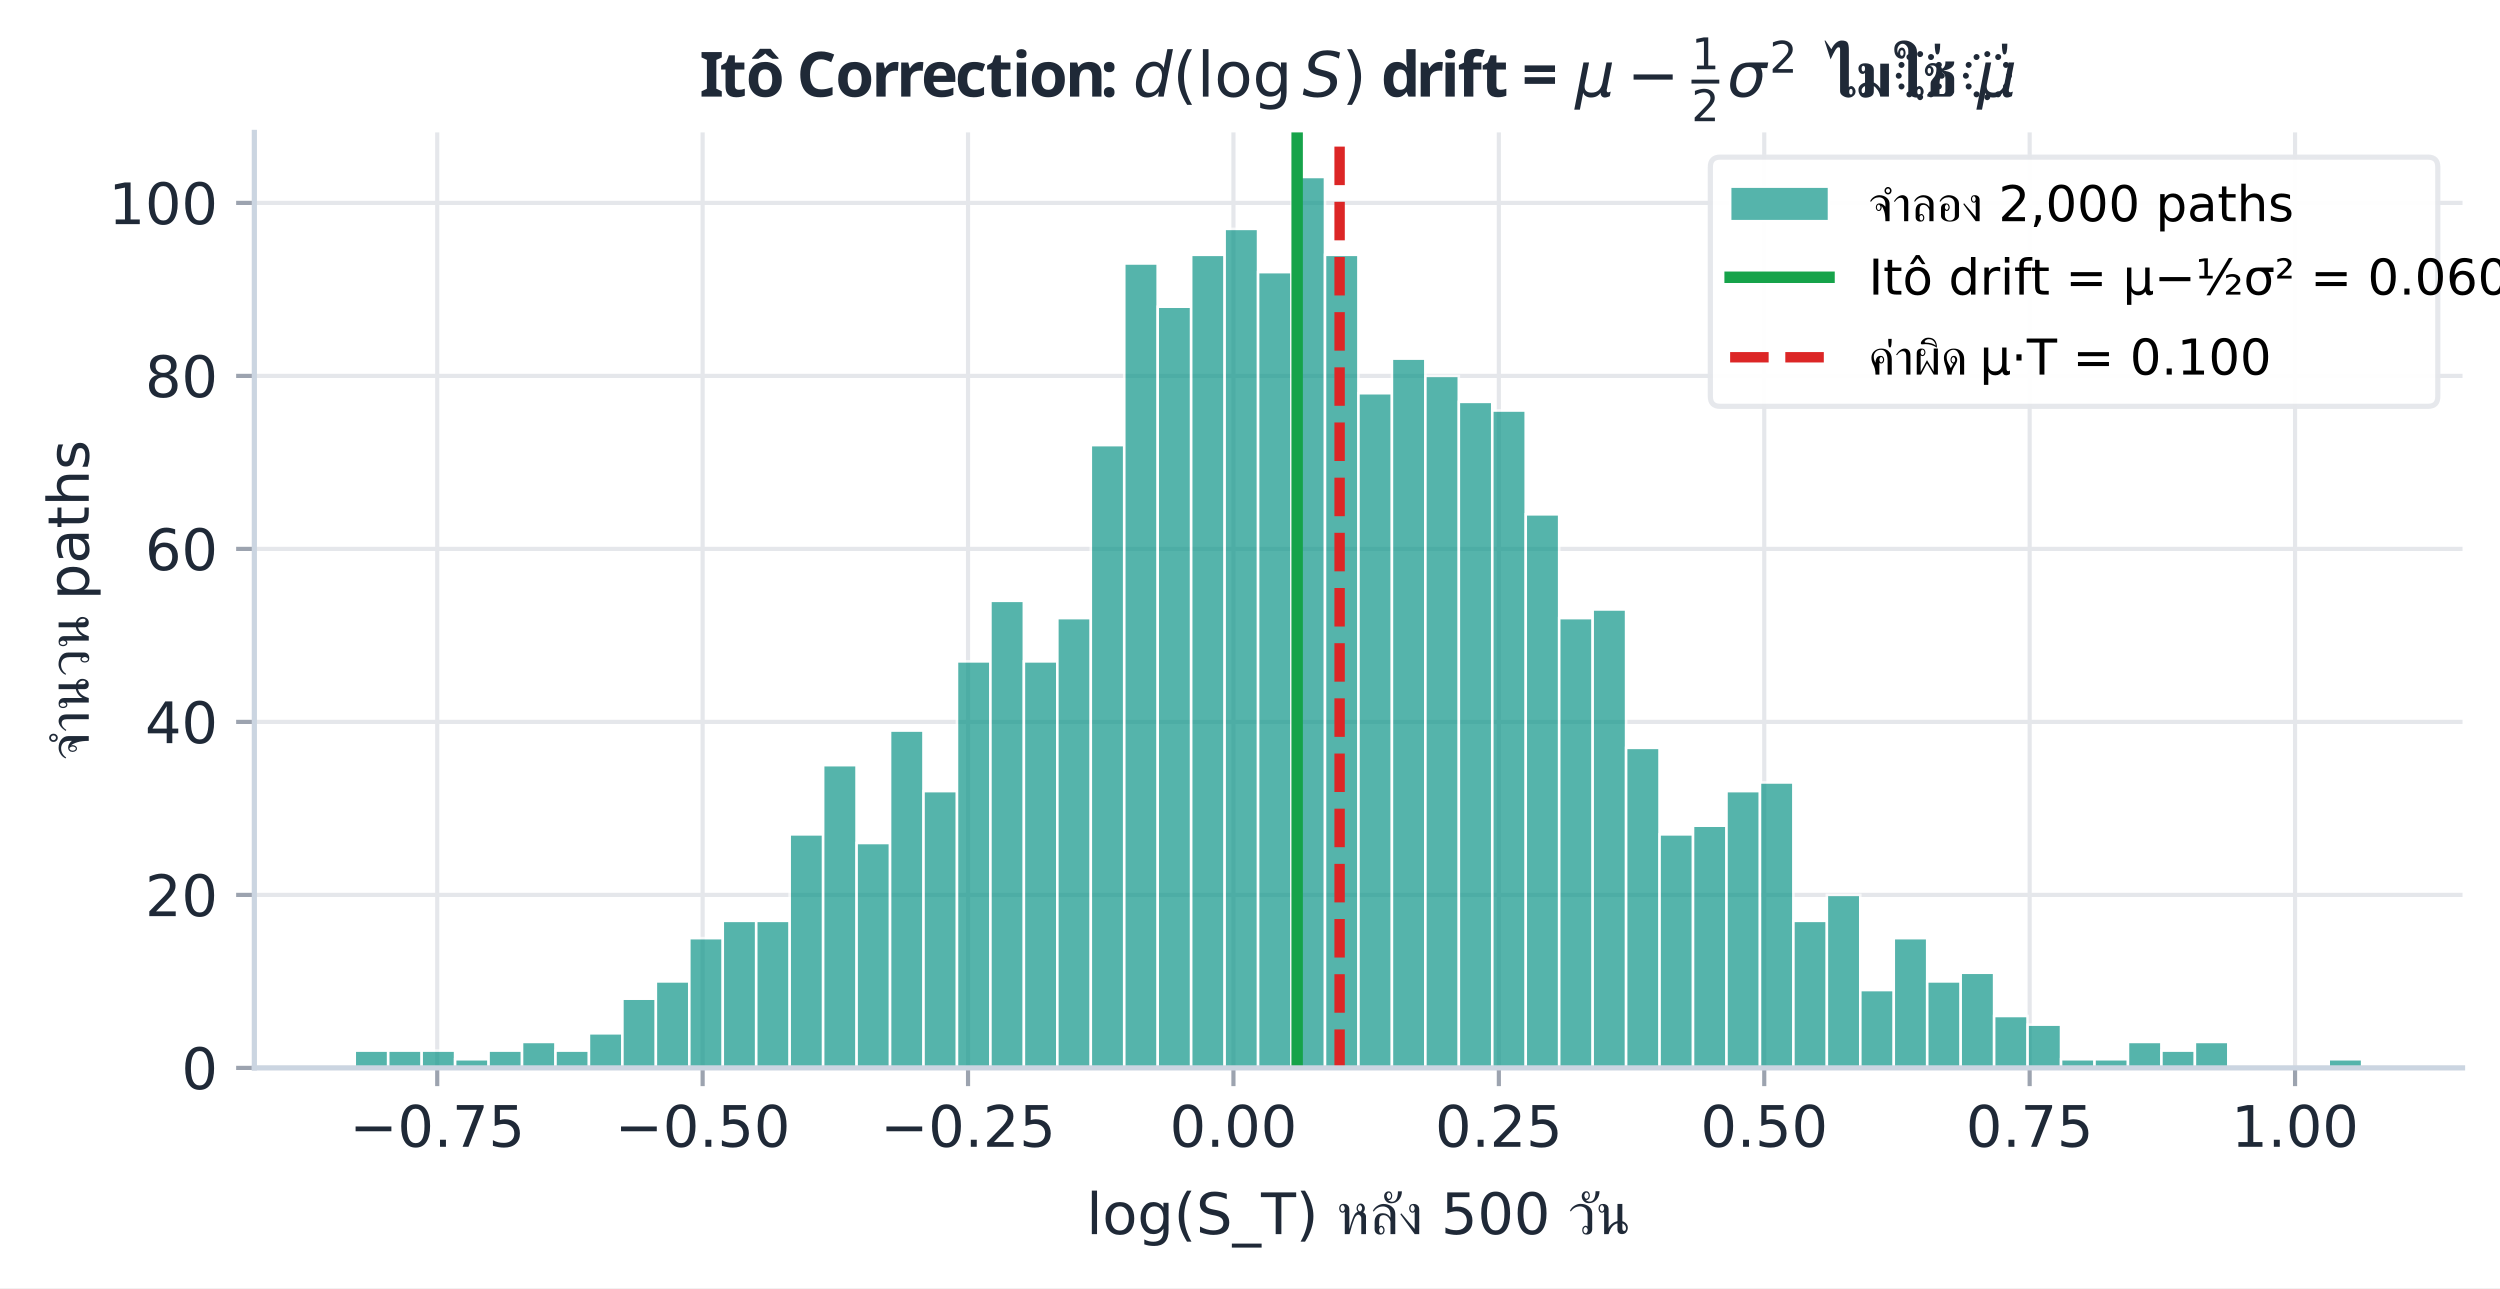
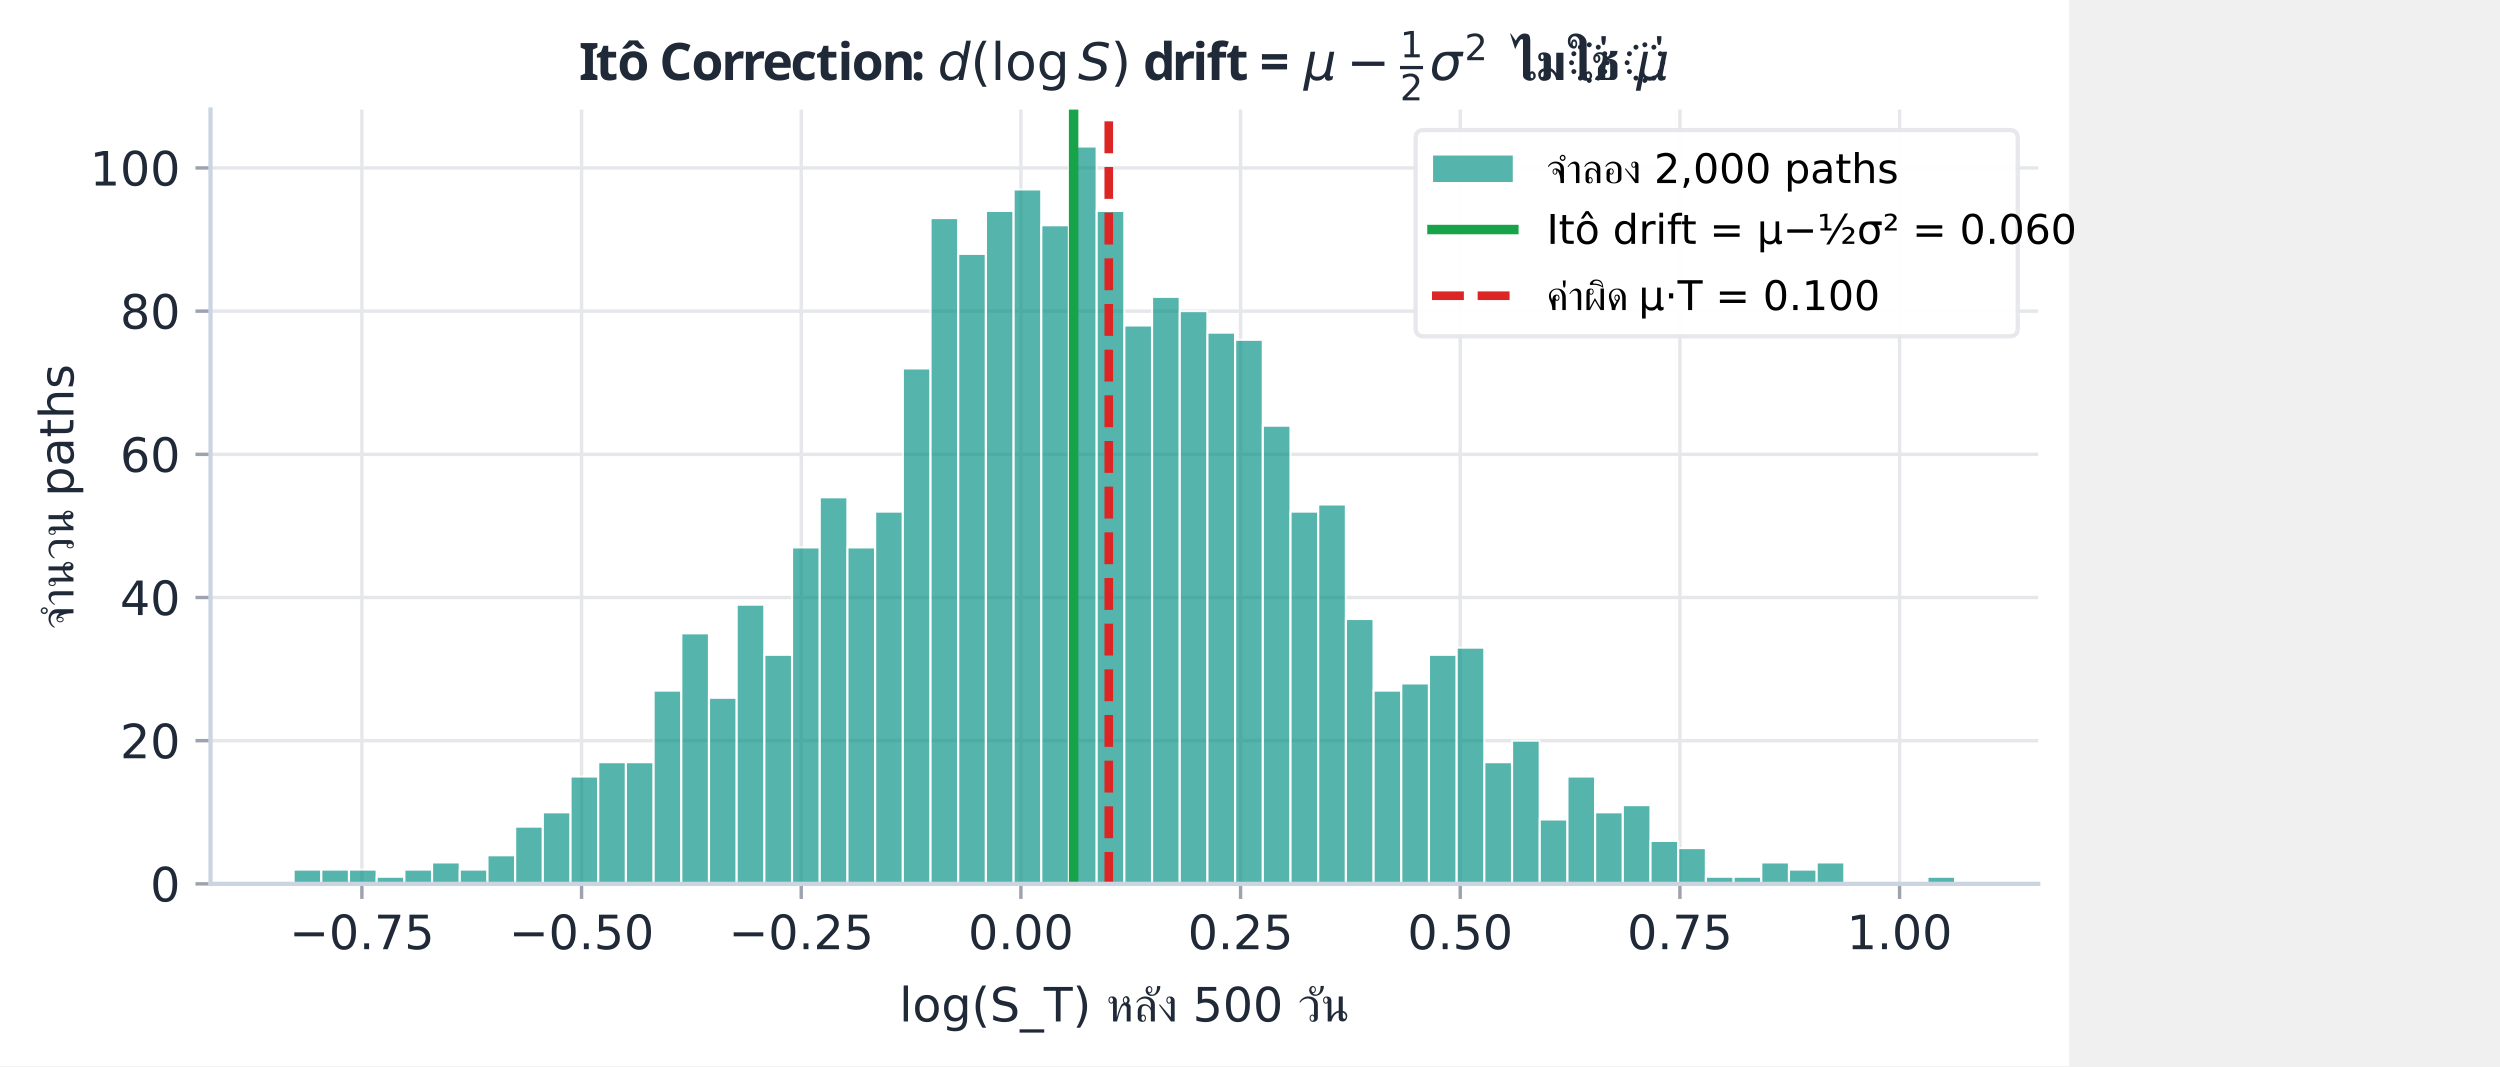
- <svg xmlns="http://www.w3.org/2000/svg" xmlns:xlink="http://www.w3.org/1999/xlink" width="480.318pt" height="247.484pt" viewBox="0 0 480.318 247.484" version="1.1">
+ <svg xmlns="http://www.w3.org/2000/svg" xmlns:xlink="http://www.w3.org/1999/xlink" width="580.318pt" height="247.484pt" viewBox="0 0 580.318 247.484" version="1.1">
  <defs>
    <style type="text/css">*{stroke-linejoin: round; stroke-linecap: butt}</style>
  </defs>
  <g id="figure_1">
    <g id="patch_1">
      <path d="M 0 247.484  L 480.318 247.484  L 480.318 0  L 0 0  z " style="fill: #ffffff" />
    </g>
    <g id="axes_1">
      <g id="patch_2">
        <path d="M 48.868 205.17  L 473.118 205.17  L 473.118 25.44  L 48.868 25.44  z " style="fill: #ffffff" />
      </g>
      <g id="matplotlib.axis_1">
        <g id="xtick_1">
          <g id="line2d_1">
            <path d="M 84.003 205.17  L 84.003 25.44  " clip-path="url(#p0a128da62a)" style="fill: none; stroke: #e5e7eb; stroke-width: 0.8; stroke-linecap: square" />
          </g>
          <g id="line2d_2">
            <defs>
              <path id="m6811b0a2c8" d="M 0 0  L 0 3.5  " style="stroke: #9ca3af; stroke-width: 0.8" />
            </defs>
            <g>
              <use xlink:href="#m6811b0a2c8" x="84.003" y="205.17" style="fill: #9ca3af; stroke: #9ca3af; stroke-width: 0.8" />
            </g>
          </g>
          <g id="text_1">
            <text style="font-size: 11px; font-family: 'Sarabun', 'DejaVu Sans'; text-anchor: middle; fill: #1f2937" x="84.003" y="220.332" transform="rotate(-0 84.00342 220.3321)">−0.75</text>
          </g>
        </g>
        <g id="xtick_2">
          <g id="line2d_3">
            <path d="M 134.995 205.17  L 134.995 25.44  " clip-path="url(#p0a128da62a)" style="fill: none; stroke: #e5e7eb; stroke-width: 0.8; stroke-linecap: square" />
          </g>
          <g id="line2d_4">
            <g>
              <use xlink:href="#m6811b0a2c8" x="134.995" y="205.17" style="fill: #9ca3af; stroke: #9ca3af; stroke-width: 0.8" />
            </g>
          </g>
          <g id="text_2">
            <text style="font-size: 11px; font-family: 'Sarabun', 'DejaVu Sans'; text-anchor: middle; fill: #1f2937" x="134.995" y="220.332" transform="rotate(-0 134.995 220.3321)">−0.50</text>
          </g>
        </g>
        <g id="xtick_3">
          <g id="line2d_5">
            <path d="M 185.987 205.17  L 185.987 25.44  " clip-path="url(#p0a128da62a)" style="fill: none; stroke: #e5e7eb; stroke-width: 0.8; stroke-linecap: square" />
          </g>
          <g id="line2d_6">
            <g>
              <use xlink:href="#m6811b0a2c8" x="185.987" y="205.17" style="fill: #9ca3af; stroke: #9ca3af; stroke-width: 0.8" />
            </g>
          </g>
          <g id="text_3">
            <text style="font-size: 11px; font-family: 'Sarabun', 'DejaVu Sans'; text-anchor: middle; fill: #1f2937" x="185.987" y="220.332" transform="rotate(-0 185.9865 220.3321)">−0.25</text>
          </g>
        </g>
        <g id="xtick_4">
          <g id="line2d_7">
            <path d="M 236.978 205.17  L 236.978 25.44  " clip-path="url(#p0a128da62a)" style="fill: none; stroke: #e5e7eb; stroke-width: 0.8; stroke-linecap: square" />
          </g>
          <g id="line2d_8">
            <g>
              <use xlink:href="#m6811b0a2c8" x="236.978" y="205.17" style="fill: #9ca3af; stroke: #9ca3af; stroke-width: 0.8" />
            </g>
          </g>
          <g id="text_4">
            <text style="font-size: 11px; font-family: 'Sarabun', 'DejaVu Sans'; text-anchor: middle; fill: #1f2937" x="236.978" y="220.332" transform="rotate(-0 236.9781 220.3321)">0.00</text>
          </g>
        </g>
        <g id="xtick_5">
          <g id="line2d_9">
            <path d="M 287.97 205.17  L 287.97 25.44  " clip-path="url(#p0a128da62a)" style="fill: none; stroke: #e5e7eb; stroke-width: 0.8; stroke-linecap: square" />
          </g>
          <g id="line2d_10">
            <g>
              <use xlink:href="#m6811b0a2c8" x="287.97" y="205.17" style="fill: #9ca3af; stroke: #9ca3af; stroke-width: 0.8" />
            </g>
          </g>
          <g id="text_5">
            <text style="font-size: 11px; font-family: 'Sarabun', 'DejaVu Sans'; text-anchor: middle; fill: #1f2937" x="287.97" y="220.332" transform="rotate(-0 287.9696 220.3321)">0.25</text>
          </g>
        </g>
        <g id="xtick_6">
          <g id="line2d_11">
            <path d="M 338.961 205.17  L 338.961 25.44  " clip-path="url(#p0a128da62a)" style="fill: none; stroke: #e5e7eb; stroke-width: 0.8; stroke-linecap: square" />
          </g>
          <g id="line2d_12">
            <g>
              <use xlink:href="#m6811b0a2c8" x="338.961" y="205.17" style="fill: #9ca3af; stroke: #9ca3af; stroke-width: 0.8" />
            </g>
          </g>
          <g id="text_6">
            <text style="font-size: 11px; font-family: 'Sarabun', 'DejaVu Sans'; text-anchor: middle; fill: #1f2937" x="338.961" y="220.332" transform="rotate(-0 338.9612 220.3321)">0.50</text>
          </g>
        </g>
        <g id="xtick_7">
          <g id="line2d_13">
            <path d="M 389.953 205.17  L 389.953 25.44  " clip-path="url(#p0a128da62a)" style="fill: none; stroke: #e5e7eb; stroke-width: 0.8; stroke-linecap: square" />
          </g>
          <g id="line2d_14">
            <g>
              <use xlink:href="#m6811b0a2c8" x="389.953" y="205.17" style="fill: #9ca3af; stroke: #9ca3af; stroke-width: 0.8" />
            </g>
          </g>
          <g id="text_7">
            <text style="font-size: 11px; font-family: 'Sarabun', 'DejaVu Sans'; text-anchor: middle; fill: #1f2937" x="389.953" y="220.332" transform="rotate(-0 389.9527 220.3321)">0.75</text>
          </g>
        </g>
        <g id="xtick_8">
          <g id="line2d_15">
            <path d="M 440.944 205.17  L 440.944 25.44  " clip-path="url(#p0a128da62a)" style="fill: none; stroke: #e5e7eb; stroke-width: 0.8; stroke-linecap: square" />
          </g>
          <g id="line2d_16">
            <g>
              <use xlink:href="#m6811b0a2c8" x="440.944" y="205.17" style="fill: #9ca3af; stroke: #9ca3af; stroke-width: 0.8" />
            </g>
          </g>
          <g id="text_8">
            <text style="font-size: 11px; font-family: 'Sarabun', 'DejaVu Sans'; text-anchor: middle; fill: #1f2937" x="440.944" y="220.332" transform="rotate(-0 440.9443 220.3321)">1.00</text>
          </g>
        </g>
        <g id="text_9">
          <text style="font-size: 11px; font-family: 'Sarabun', 'DejaVu Sans'; text-anchor: middle; fill: #1f2937" x="260.993" y="237.104" transform="rotate(-0 260.9928 237.1041)">log(S_T) หลัง 500 วัน</text>
        </g>
      </g>
      <g id="matplotlib.axis_2">
        <g id="ytick_1">
          <g id="line2d_17">
            <path d="M 48.868 205.17  L 473.118 205.17  " clip-path="url(#p0a128da62a)" style="fill: none; stroke: #e5e7eb; stroke-width: 0.8; stroke-linecap: square" />
          </g>
          <g id="line2d_18">
            <defs>
              <path id="m2e9002d64d" d="M 0 0  L -3.5 0  " style="stroke: #9ca3af; stroke-width: 0.8" />
            </defs>
            <g>
              <use xlink:href="#m2e9002d64d" x="48.868" y="205.17" style="fill: #9ca3af; stroke: #9ca3af; stroke-width: 0.8" />
            </g>
          </g>
          <g id="text_10">
            <text style="font-size: 11px; font-family: 'Sarabun', 'DejaVu Sans'; text-anchor: end; fill: #1f2937" x="41.868" y="209.251" transform="rotate(-0 41.86766 209.2509)">0</text>
          </g>
        </g>
        <g id="ytick_2">
          <g id="line2d_19">
            <path d="M 48.868 171.933  L 473.118 171.933  " clip-path="url(#p0a128da62a)" style="fill: none; stroke: #e5e7eb; stroke-width: 0.8; stroke-linecap: square" />
          </g>
          <g id="line2d_20">
            <g>
              <use xlink:href="#m2e9002d64d" x="48.868" y="171.933" style="fill: #9ca3af; stroke: #9ca3af; stroke-width: 0.8" />
            </g>
          </g>
          <g id="text_11">
            <text style="font-size: 11px; font-family: 'Sarabun', 'DejaVu Sans'; text-anchor: end; fill: #1f2937" x="41.868" y="176.014" transform="rotate(-0 41.86766 176.0138)">20</text>
          </g>
        </g>
        <g id="ytick_3">
          <g id="line2d_21">
            <path d="M 48.868 138.696  L 473.118 138.696  " clip-path="url(#p0a128da62a)" style="fill: none; stroke: #e5e7eb; stroke-width: 0.8; stroke-linecap: square" />
          </g>
          <g id="line2d_22">
            <g>
              <use xlink:href="#m2e9002d64d" x="48.868" y="138.696" style="fill: #9ca3af; stroke: #9ca3af; stroke-width: 0.8" />
            </g>
          </g>
          <g id="text_12">
            <text style="font-size: 11px; font-family: 'Sarabun', 'DejaVu Sans'; text-anchor: end; fill: #1f2937" x="41.868" y="142.777" transform="rotate(-0 41.86766 142.7767)">40</text>
          </g>
        </g>
        <g id="ytick_4">
          <g id="line2d_23">
            <path d="M 48.868 105.458  L 473.118 105.458  " clip-path="url(#p0a128da62a)" style="fill: none; stroke: #e5e7eb; stroke-width: 0.8; stroke-linecap: square" />
          </g>
          <g id="line2d_24">
            <g>
              <use xlink:href="#m2e9002d64d" x="48.868" y="105.458" style="fill: #9ca3af; stroke: #9ca3af; stroke-width: 0.8" />
            </g>
          </g>
          <g id="text_13">
            <text style="font-size: 11px; font-family: 'Sarabun', 'DejaVu Sans'; text-anchor: end; fill: #1f2937" x="41.868" y="109.54" transform="rotate(-0 41.86766 109.5396)">60</text>
          </g>
        </g>
        <g id="ytick_5">
          <g id="line2d_25">
            <path d="M 48.868 72.221  L 473.118 72.221  " clip-path="url(#p0a128da62a)" style="fill: none; stroke: #e5e7eb; stroke-width: 0.8; stroke-linecap: square" />
          </g>
          <g id="line2d_26">
            <g>
              <use xlink:href="#m2e9002d64d" x="48.868" y="72.221" style="fill: #9ca3af; stroke: #9ca3af; stroke-width: 0.8" />
            </g>
          </g>
          <g id="text_14">
            <text style="font-size: 11px; font-family: 'Sarabun', 'DejaVu Sans'; text-anchor: end; fill: #1f2937" x="41.868" y="76.302" transform="rotate(-0 41.86766 76.30243)">80</text>
          </g>
        </g>
        <g id="ytick_6">
          <g id="line2d_27">
            <path d="M 48.868 38.984  L 473.118 38.984  " clip-path="url(#p0a128da62a)" style="fill: none; stroke: #e5e7eb; stroke-width: 0.8; stroke-linecap: square" />
          </g>
          <g id="line2d_28">
            <g>
              <use xlink:href="#m2e9002d64d" x="48.868" y="38.984" style="fill: #9ca3af; stroke: #9ca3af; stroke-width: 0.8" />
            </g>
          </g>
          <g id="text_15">
            <text style="font-size: 11px; font-family: 'Sarabun', 'DejaVu Sans'; text-anchor: end; fill: #1f2937" x="41.868" y="43.065" transform="rotate(-0 41.86766 43.0653)">100</text>
          </g>
        </g>
        <g id="text_16">
          <text style="font-size: 11px; font-family: 'Sarabun', 'DejaVu Sans'; text-anchor: middle; fill: #1f2937" x="17.055" y="115.305" transform="rotate(-90 17.05531 115.3049)">จำนวน paths</text>
        </g>
      </g>
      <g id="patch_3">
        <path d="M 68.152 205.17  L 74.58 205.17  L 74.58 201.846  L 68.152 201.846  z " clip-path="url(#p0a128da62a)" style="fill: #0d9488; opacity: 0.7; stroke: #ffffff; stroke-width: 0.5; stroke-linejoin: miter" />
      </g>
      <g id="patch_4">
        <path d="M 74.58 205.17  L 81.008 205.17  L 81.008 201.846  L 74.58 201.846  z " clip-path="url(#p0a128da62a)" style="fill: #0d9488; opacity: 0.7; stroke: #ffffff; stroke-width: 0.5; stroke-linejoin: miter" />
      </g>
      <g id="patch_5">
        <path d="M 81.008 205.17  L 87.436 205.17  L 87.436 201.846  L 81.008 201.846  z " clip-path="url(#p0a128da62a)" style="fill: #0d9488; opacity: 0.7; stroke: #ffffff; stroke-width: 0.5; stroke-linejoin: miter" />
      </g>
      <g id="patch_6">
        <path d="M 87.436 205.17  L 93.864 205.17  L 93.864 203.508  L 87.436 203.508  z " clip-path="url(#p0a128da62a)" style="fill: #0d9488; opacity: 0.7; stroke: #ffffff; stroke-width: 0.5; stroke-linejoin: miter" />
      </g>
      <g id="patch_7">
        <path d="M 93.864 205.17  L 100.292 205.17  L 100.292 201.846  L 93.864 201.846  z " clip-path="url(#p0a128da62a)" style="fill: #0d9488; opacity: 0.7; stroke: #ffffff; stroke-width: 0.5; stroke-linejoin: miter" />
      </g>
      <g id="patch_8">
        <path d="M 100.292 205.17  L 106.72 205.17  L 106.72 200.184  L 100.292 200.184  z " clip-path="url(#p0a128da62a)" style="fill: #0d9488; opacity: 0.7; stroke: #ffffff; stroke-width: 0.5; stroke-linejoin: miter" />
      </g>
      <g id="patch_9">
        <path d="M 106.72 205.17  L 113.148 205.17  L 113.148 201.846  L 106.72 201.846  z " clip-path="url(#p0a128da62a)" style="fill: #0d9488; opacity: 0.7; stroke: #ffffff; stroke-width: 0.5; stroke-linejoin: miter" />
      </g>
      <g id="patch_10">
        <path d="M 113.148 205.17  L 119.576 205.17  L 119.576 198.522  L 113.148 198.522  z " clip-path="url(#p0a128da62a)" style="fill: #0d9488; opacity: 0.7; stroke: #ffffff; stroke-width: 0.5; stroke-linejoin: miter" />
      </g>
      <g id="patch_11">
        <path d="M 119.576 205.17  L 126.004 205.17  L 126.004 191.875  L 119.576 191.875  z " clip-path="url(#p0a128da62a)" style="fill: #0d9488; opacity: 0.7; stroke: #ffffff; stroke-width: 0.5; stroke-linejoin: miter" />
      </g>
      <g id="patch_12">
        <path d="M 126.004 205.17  L 132.432 205.17  L 132.432 188.551  L 126.004 188.551  z " clip-path="url(#p0a128da62a)" style="fill: #0d9488; opacity: 0.7; stroke: #ffffff; stroke-width: 0.5; stroke-linejoin: miter" />
      </g>
      <g id="patch_13">
        <path d="M 132.432 205.17  L 138.86 205.17  L 138.86 180.242  L 132.432 180.242  z " clip-path="url(#p0a128da62a)" style="fill: #0d9488; opacity: 0.7; stroke: #ffffff; stroke-width: 0.5; stroke-linejoin: miter" />
      </g>
      <g id="patch_14">
        <path d="M 138.86 205.17  L 145.288 205.17  L 145.288 176.918  L 138.86 176.918  z " clip-path="url(#p0a128da62a)" style="fill: #0d9488; opacity: 0.7; stroke: #ffffff; stroke-width: 0.5; stroke-linejoin: miter" />
      </g>
      <g id="patch_15">
        <path d="M 145.288 205.17  L 151.716 205.17  L 151.716 176.918  L 145.288 176.918  z " clip-path="url(#p0a128da62a)" style="fill: #0d9488; opacity: 0.7; stroke: #ffffff; stroke-width: 0.5; stroke-linejoin: miter" />
      </g>
      <g id="patch_16">
        <path d="M 151.716 205.17  L 158.144 205.17  L 158.144 160.3  L 151.716 160.3  z " clip-path="url(#p0a128da62a)" style="fill: #0d9488; opacity: 0.7; stroke: #ffffff; stroke-width: 0.5; stroke-linejoin: miter" />
      </g>
      <g id="patch_17">
        <path d="M 158.144 205.17  L 164.572 205.17  L 164.572 147.005  L 158.144 147.005  z " clip-path="url(#p0a128da62a)" style="fill: #0d9488; opacity: 0.7; stroke: #ffffff; stroke-width: 0.5; stroke-linejoin: miter" />
      </g>
      <g id="patch_18">
        <path d="M 164.572 205.17  L 171 205.17  L 171 161.962  L 164.572 161.962  z " clip-path="url(#p0a128da62a)" style="fill: #0d9488; opacity: 0.7; stroke: #ffffff; stroke-width: 0.5; stroke-linejoin: miter" />
      </g>
      <g id="patch_19">
        <path d="M 171 205.17  L 177.428 205.17  L 177.428 140.357  L 171 140.357  z " clip-path="url(#p0a128da62a)" style="fill: #0d9488; opacity: 0.7; stroke: #ffffff; stroke-width: 0.5; stroke-linejoin: miter" />
      </g>
      <g id="patch_20">
        <path d="M 177.428 205.17  L 183.856 205.17  L 183.856 151.99  L 177.428 151.99  z " clip-path="url(#p0a128da62a)" style="fill: #0d9488; opacity: 0.7; stroke: #ffffff; stroke-width: 0.5; stroke-linejoin: miter" />
      </g>
      <g id="patch_21">
        <path d="M 183.856 205.17  L 190.284 205.17  L 190.284 127.063  L 183.856 127.063  z " clip-path="url(#p0a128da62a)" style="fill: #0d9488; opacity: 0.7; stroke: #ffffff; stroke-width: 0.5; stroke-linejoin: miter" />
      </g>
      <g id="patch_22">
        <path d="M 190.284 205.17  L 196.712 205.17  L 196.712 115.43  L 190.284 115.43  z " clip-path="url(#p0a128da62a)" style="fill: #0d9488; opacity: 0.7; stroke: #ffffff; stroke-width: 0.5; stroke-linejoin: miter" />
      </g>
      <g id="patch_23">
        <path d="M 196.712 205.17  L 203.14 205.17  L 203.14 127.063  L 196.712 127.063  z " clip-path="url(#p0a128da62a)" style="fill: #0d9488; opacity: 0.7; stroke: #ffffff; stroke-width: 0.5; stroke-linejoin: miter" />
      </g>
      <g id="patch_24">
        <path d="M 203.14 205.17  L 209.569 205.17  L 209.569 118.753  L 203.14 118.753  z " clip-path="url(#p0a128da62a)" style="fill: #0d9488; opacity: 0.7; stroke: #ffffff; stroke-width: 0.5; stroke-linejoin: miter" />
      </g>
      <g id="patch_25">
        <path d="M 209.569 205.17  L 215.997 205.17  L 215.997 85.516  L 209.569 85.516  z " clip-path="url(#p0a128da62a)" style="fill: #0d9488; opacity: 0.7; stroke: #ffffff; stroke-width: 0.5; stroke-linejoin: miter" />
      </g>
      <g id="patch_26">
        <path d="M 215.997 205.17  L 222.425 205.17  L 222.425 50.617  L 215.997 50.617  z " clip-path="url(#p0a128da62a)" style="fill: #0d9488; opacity: 0.7; stroke: #ffffff; stroke-width: 0.5; stroke-linejoin: miter" />
      </g>
      <g id="patch_27">
        <path d="M 222.425 205.17  L 228.853 205.17  L 228.853 58.926  L 222.425 58.926  z " clip-path="url(#p0a128da62a)" style="fill: #0d9488; opacity: 0.7; stroke: #ffffff; stroke-width: 0.5; stroke-linejoin: miter" />
      </g>
      <g id="patch_28">
        <path d="M 228.853 205.17  L 235.281 205.17  L 235.281 48.955  L 228.853 48.955  z " clip-path="url(#p0a128da62a)" style="fill: #0d9488; opacity: 0.7; stroke: #ffffff; stroke-width: 0.5; stroke-linejoin: miter" />
      </g>
      <g id="patch_29">
        <path d="M 235.281 205.17  L 241.709 205.17  L 241.709 43.97  L 235.281 43.97  z " clip-path="url(#p0a128da62a)" style="fill: #0d9488; opacity: 0.7; stroke: #ffffff; stroke-width: 0.5; stroke-linejoin: miter" />
      </g>
      <g id="patch_30">
        <path d="M 241.709 205.17  L 248.137 205.17  L 248.137 52.279  L 241.709 52.279  z " clip-path="url(#p0a128da62a)" style="fill: #0d9488; opacity: 0.7; stroke: #ffffff; stroke-width: 0.5; stroke-linejoin: miter" />
      </g>
      <g id="patch_31">
        <path d="M 248.137 205.17  L 254.565 205.17  L 254.565 33.999  L 248.137 33.999  z " clip-path="url(#p0a128da62a)" style="fill: #0d9488; opacity: 0.7; stroke: #ffffff; stroke-width: 0.5; stroke-linejoin: miter" />
      </g>
      <g id="patch_32">
        <path d="M 254.565 205.17  L 260.993 205.17  L 260.993 48.955  L 254.565 48.955  z " clip-path="url(#p0a128da62a)" style="fill: #0d9488; opacity: 0.7; stroke: #ffffff; stroke-width: 0.5; stroke-linejoin: miter" />
      </g>
      <g id="patch_33">
        <path d="M 260.993 205.17  L 267.421 205.17  L 267.421 75.545  L 260.993 75.545  z " clip-path="url(#p0a128da62a)" style="fill: #0d9488; opacity: 0.7; stroke: #ffffff; stroke-width: 0.5; stroke-linejoin: miter" />
      </g>
      <g id="patch_34">
        <path d="M 267.421 205.17  L 273.849 205.17  L 273.849 68.898  L 267.421 68.898  z " clip-path="url(#p0a128da62a)" style="fill: #0d9488; opacity: 0.7; stroke: #ffffff; stroke-width: 0.5; stroke-linejoin: miter" />
      </g>
      <g id="patch_35">
        <path d="M 273.849 205.17  L 280.277 205.17  L 280.277 72.221  L 273.849 72.221  z " clip-path="url(#p0a128da62a)" style="fill: #0d9488; opacity: 0.7; stroke: #ffffff; stroke-width: 0.5; stroke-linejoin: miter" />
      </g>
      <g id="patch_36">
        <path d="M 280.277 205.17  L 286.705 205.17  L 286.705 77.207  L 280.277 77.207  z " clip-path="url(#p0a128da62a)" style="fill: #0d9488; opacity: 0.7; stroke: #ffffff; stroke-width: 0.5; stroke-linejoin: miter" />
      </g>
      <g id="patch_37">
        <path d="M 286.705 205.17  L 293.133 205.17  L 293.133 78.869  L 286.705 78.869  z " clip-path="url(#p0a128da62a)" style="fill: #0d9488; opacity: 0.7; stroke: #ffffff; stroke-width: 0.5; stroke-linejoin: miter" />
      </g>
      <g id="patch_38">
        <path d="M 293.133 205.17  L 299.561 205.17  L 299.561 98.811  L 293.133 98.811  z " clip-path="url(#p0a128da62a)" style="fill: #0d9488; opacity: 0.7; stroke: #ffffff; stroke-width: 0.5; stroke-linejoin: miter" />
      </g>
      <g id="patch_39">
        <path d="M 299.561 205.17  L 305.989 205.17  L 305.989 118.753  L 299.561 118.753  z " clip-path="url(#p0a128da62a)" style="fill: #0d9488; opacity: 0.7; stroke: #ffffff; stroke-width: 0.5; stroke-linejoin: miter" />
      </g>
      <g id="patch_40">
        <path d="M 305.989 205.17  L 312.417 205.17  L 312.417 117.091  L 305.989 117.091  z " clip-path="url(#p0a128da62a)" style="fill: #0d9488; opacity: 0.7; stroke: #ffffff; stroke-width: 0.5; stroke-linejoin: miter" />
      </g>
      <g id="patch_41">
        <path d="M 312.417 205.17  L 318.845 205.17  L 318.845 143.681  L 312.417 143.681  z " clip-path="url(#p0a128da62a)" style="fill: #0d9488; opacity: 0.7; stroke: #ffffff; stroke-width: 0.5; stroke-linejoin: miter" />
      </g>
      <g id="patch_42">
        <path d="M 318.845 205.17  L 325.273 205.17  L 325.273 160.3  L 318.845 160.3  z " clip-path="url(#p0a128da62a)" style="fill: #0d9488; opacity: 0.7; stroke: #ffffff; stroke-width: 0.5; stroke-linejoin: miter" />
      </g>
      <g id="patch_43">
        <path d="M 325.273 205.17  L 331.701 205.17  L 331.701 158.638  L 325.273 158.638  z " clip-path="url(#p0a128da62a)" style="fill: #0d9488; opacity: 0.7; stroke: #ffffff; stroke-width: 0.5; stroke-linejoin: miter" />
      </g>
      <g id="patch_44">
        <path d="M 331.701 205.17  L 338.129 205.17  L 338.129 151.99  L 331.701 151.99  z " clip-path="url(#p0a128da62a)" style="fill: #0d9488; opacity: 0.7; stroke: #ffffff; stroke-width: 0.5; stroke-linejoin: miter" />
      </g>
      <g id="patch_45">
        <path d="M 338.129 205.17  L 344.557 205.17  L 344.557 150.329  L 338.129 150.329  z " clip-path="url(#p0a128da62a)" style="fill: #0d9488; opacity: 0.7; stroke: #ffffff; stroke-width: 0.5; stroke-linejoin: miter" />
      </g>
      <g id="patch_46">
        <path d="M 344.557 205.17  L 350.985 205.17  L 350.985 176.918  L 344.557 176.918  z " clip-path="url(#p0a128da62a)" style="fill: #0d9488; opacity: 0.7; stroke: #ffffff; stroke-width: 0.5; stroke-linejoin: miter" />
      </g>
      <g id="patch_47">
        <path d="M 350.985 205.17  L 357.413 205.17  L 357.413 171.933  L 350.985 171.933  z " clip-path="url(#p0a128da62a)" style="fill: #0d9488; opacity: 0.7; stroke: #ffffff; stroke-width: 0.5; stroke-linejoin: miter" />
      </g>
      <g id="patch_48">
        <path d="M 357.413 205.17  L 363.841 205.17  L 363.841 190.213  L 357.413 190.213  z " clip-path="url(#p0a128da62a)" style="fill: #0d9488; opacity: 0.7; stroke: #ffffff; stroke-width: 0.5; stroke-linejoin: miter" />
      </g>
      <g id="patch_49">
        <path d="M 363.841 205.17  L 370.269 205.17  L 370.269 180.242  L 363.841 180.242  z " clip-path="url(#p0a128da62a)" style="fill: #0d9488; opacity: 0.7; stroke: #ffffff; stroke-width: 0.5; stroke-linejoin: miter" />
      </g>
      <g id="patch_50">
        <path d="M 370.269 205.17  L 376.697 205.17  L 376.697 188.551  L 370.269 188.551  z " clip-path="url(#p0a128da62a)" style="fill: #0d9488; opacity: 0.7; stroke: #ffffff; stroke-width: 0.5; stroke-linejoin: miter" />
      </g>
      <g id="patch_51">
        <path d="M 376.697 205.17  L 383.125 205.17  L 383.125 186.889  L 376.697 186.889  z " clip-path="url(#p0a128da62a)" style="fill: #0d9488; opacity: 0.7; stroke: #ffffff; stroke-width: 0.5; stroke-linejoin: miter" />
      </g>
      <g id="patch_52">
        <path d="M 383.125 205.17  L 389.553 205.17  L 389.553 195.199  L 383.125 195.199  z " clip-path="url(#p0a128da62a)" style="fill: #0d9488; opacity: 0.7; stroke: #ffffff; stroke-width: 0.5; stroke-linejoin: miter" />
      </g>
      <g id="patch_53">
        <path d="M 389.553 205.17  L 395.981 205.17  L 395.981 196.86  L 389.553 196.86  z " clip-path="url(#p0a128da62a)" style="fill: #0d9488; opacity: 0.7; stroke: #ffffff; stroke-width: 0.5; stroke-linejoin: miter" />
      </g>
      <g id="patch_54">
        <path d="M 395.981 205.17  L 402.41 205.17  L 402.41 203.508  L 395.981 203.508  z " clip-path="url(#p0a128da62a)" style="fill: #0d9488; opacity: 0.7; stroke: #ffffff; stroke-width: 0.5; stroke-linejoin: miter" />
      </g>
      <g id="patch_55">
        <path d="M 402.41 205.17  L 408.838 205.17  L 408.838 203.508  L 402.41 203.508  z " clip-path="url(#p0a128da62a)" style="fill: #0d9488; opacity: 0.7; stroke: #ffffff; stroke-width: 0.5; stroke-linejoin: miter" />
      </g>
      <g id="patch_56">
        <path d="M 408.838 205.17  L 415.266 205.17  L 415.266 200.184  L 408.838 200.184  z " clip-path="url(#p0a128da62a)" style="fill: #0d9488; opacity: 0.7; stroke: #ffffff; stroke-width: 0.5; stroke-linejoin: miter" />
      </g>
      <g id="patch_57">
        <path d="M 415.266 205.17  L 421.694 205.17  L 421.694 201.846  L 415.266 201.846  z " clip-path="url(#p0a128da62a)" style="fill: #0d9488; opacity: 0.7; stroke: #ffffff; stroke-width: 0.5; stroke-linejoin: miter" />
      </g>
      <g id="patch_58">
        <path d="M 421.694 205.17  L 428.122 205.17  L 428.122 200.184  L 421.694 200.184  z " clip-path="url(#p0a128da62a)" style="fill: #0d9488; opacity: 0.7; stroke: #ffffff; stroke-width: 0.5; stroke-linejoin: miter" />
      </g>
      <g id="patch_59">
        <path d="M 428.122 205.17  L 434.55 205.17  L 434.55 205.17  L 428.122 205.17  z " clip-path="url(#p0a128da62a)" style="fill: #0d9488; opacity: 0.7; stroke: #ffffff; stroke-width: 0.5; stroke-linejoin: miter" />
      </g>
      <g id="patch_60">
        <path d="M 434.55 205.17  L 440.978 205.17  L 440.978 205.17  L 434.55 205.17  z " clip-path="url(#p0a128da62a)" style="fill: #0d9488; opacity: 0.7; stroke: #ffffff; stroke-width: 0.5; stroke-linejoin: miter" />
      </g>
      <g id="patch_61">
        <path d="M 440.978 205.17  L 447.406 205.17  L 447.406 205.17  L 440.978 205.17  z " clip-path="url(#p0a128da62a)" style="fill: #0d9488; opacity: 0.7; stroke: #ffffff; stroke-width: 0.5; stroke-linejoin: miter" />
      </g>
      <g id="patch_62">
        <path d="M 447.406 205.17  L 453.834 205.17  L 453.834 203.508  L 447.406 203.508  z " clip-path="url(#p0a128da62a)" style="fill: #0d9488; opacity: 0.7; stroke: #ffffff; stroke-width: 0.5; stroke-linejoin: miter" />
      </g>
      <g id="line2d_29">
        <path d="M 249.216 205.17  L 249.216 25.44  " clip-path="url(#p0a128da62a)" style="fill: none; stroke: #16a34a; stroke-width: 2.2; stroke-linecap: square" />
      </g>
      <g id="line2d_30">
        <path d="M 257.375 205.17  L 257.375 25.44  " clip-path="url(#p0a128da62a)" style="fill: none; stroke-dasharray: 7.4,3.2; stroke-dashoffset: 0; stroke: #dc2626; stroke-width: 2" />
      </g>
      <g id="patch_63">
        <path d="M 48.868 205.17  L 48.868 25.44  " style="fill: none; stroke: #cbd5e1; stroke-linejoin: miter; stroke-linecap: square" />
      </g>
      <g id="patch_64">
        <path d="M 48.868 205.17  L 473.118 205.17  " style="fill: none; stroke: #cbd5e1; stroke-linejoin: miter; stroke-linecap: square" />
      </g>
      <g id="text_17">
        <g style="fill: #1f2937" transform="translate(134.3928 19.44)">
          <text>
            <tspan x="0" y="-0.875" style="font-weight: 700; font-size: 12px; font-family: 'Sarabun'; fill: #1f2937">I</tspan>
            <tspan x="3.876" y="-0.875" style="font-weight: 700; font-size: 12px; font-family: 'Sarabun'; fill: #1f2937">t</tspan>
            <tspan x="8.916" y="-0.875" style="font-weight: 700; font-size: 12px; font-family: 'Sarabun'; fill: #1f2937">ô</tspan>
            <tspan x="15.864" y="-0.875" style="font-weight: 700; font-size: 12px; font-family: 'Sarabun'; fill: #1f2937"> </tspan>
            <tspan x="18.66" y="-0.875" style="font-weight: 700; font-size: 12px; font-family: 'Sarabun'; fill: #1f2937">C</tspan>
            <tspan x="26.1" y="-0.875" style="font-weight: 700; font-size: 12px; font-family: 'Sarabun'; fill: #1f2937">o</tspan>
            <tspan x="33.048" y="-0.875" style="font-weight: 700; font-size: 12px; font-family: 'Sarabun'; fill: #1f2937">r</tspan>
            <tspan x="37.812" y="-0.875" style="font-weight: 700; font-size: 12px; font-family: 'Sarabun'; fill: #1f2937">r</tspan>
            <tspan x="42.576" y="-0.875" style="font-weight: 700; font-size: 12px; font-family: 'Sarabun'; fill: #1f2937">e</tspan>
            <tspan x="49.08" y="-0.875" style="font-weight: 700; font-size: 12px; font-family: 'Sarabun'; fill: #1f2937">c</tspan>
            <tspan x="54.984" y="-0.875" style="font-weight: 700; font-size: 12px; font-family: 'Sarabun'; fill: #1f2937">t</tspan>
            <tspan x="60.024" y="-0.875" style="font-weight: 700; font-size: 12px; font-family: 'Sarabun'; fill: #1f2937">i</tspan>
            <tspan x="63.3" y="-0.875" style="font-weight: 700; font-size: 12px; font-family: 'Sarabun'; fill: #1f2937">o</tspan>
            <tspan x="70.248" y="-0.875" style="font-weight: 700; font-size: 12px; font-family: 'Sarabun'; fill: #1f2937">n</tspan>
            <tspan x="77.004" y="-0.875" style="font-weight: 700; font-size: 12px; font-family: 'Sarabun'; fill: #1f2937">:</tspan>
            <tspan x="80.496" y="-0.875" style="font-weight: 700; font-size: 12px; font-family: 'Sarabun'; fill: #1f2937"> </tspan>
            <tspan x="128.131" y="-0.875" style="font-weight: 700; font-size: 12px; font-family: 'Sarabun'; fill: #1f2937"> </tspan>
            <tspan x="130.927" y="-0.875" style="font-weight: 700; font-size: 12px; font-family: 'Sarabun'; fill: #1f2937">d</tspan>
            <tspan x="137.623" y="-0.875" style="font-weight: 700; font-size: 12px; font-family: 'Sarabun'; fill: #1f2937">r</tspan>
            <tspan x="142.387" y="-0.875" style="font-weight: 700; font-size: 12px; font-family: 'Sarabun'; fill: #1f2937">i</tspan>
            <tspan x="145.663" y="-0.875" style="font-weight: 700; font-size: 12px; font-family: 'Sarabun'; fill: #1f2937">f</tspan>
            <tspan x="150.187" y="-0.875" style="font-weight: 700; font-size: 12px; font-family: 'Sarabun'; fill: #1f2937">t</tspan>
            <tspan x="155.227" y="-0.875" style="font-weight: 700; font-size: 12px; font-family: 'Sarabun'; fill: #1f2937"> </tspan>
            <tspan x="158.023" y="-0.875" style="font-weight: 700; font-size: 12px; font-family: 'Sarabun'; fill: #1f2937">=</tspan>
            <tspan x="165.427" y="-0.875" style="font-weight: 700; font-size: 12px; font-family: 'Sarabun'; fill: #1f2937"> </tspan>
            <tspan x="211.246" y="-0.875" style="font-weight: 700; font-size: 12px; font-family: 'Sarabun'; fill: #1f2937"> </tspan>
            <tspan x="214.042" y="-0.875" style="font-weight: 700; font-size: 12px; font-family: 'Sarabun'; fill: #1f2937"> </tspan>
            <tspan x="216.838" y="-0.875" style="font-weight: 700; font-size: 12px; font-family: 'Sarabun'; fill: #1f2937">ไ</tspan>
            <tspan x="222.226" y="-0.875" style="font-weight: 700; font-size: 12px; font-family: 'Sarabun'; fill: #1f2937">ม</tspan>
            <tspan x="229.786" y="-0.875" style="font-weight: 700; font-size: 12px; font-family: 'Sarabun'; fill: #1f2937">ใ</tspan>
            <tspan x="229.786" y="-0.875" style="font-weight: 700; font-size: 12px; font-family: 'Sarabun'; fill: #1f2937">่</tspan>
            <tspan x="234.886" y="-0.875" style="font-weight: 700; font-size: 12px; font-family: 'Sarabun'; fill: #1f2937">ช</tspan>
            <tspan x="242.686" y="-0.875" style="font-weight: 700; font-size: 12px; font-family: 'Sarabun'; fill: #1f2937"> </tspan>
            <tspan x="242.686" y="-0.875" style="font-weight: 700; font-size: 12px; font-family: 'Sarabun'; fill: #1f2937">่</tspan>
            <tspan x="83.292" y="-0.875" style="font-style: oblique; font-size: 12px; font-family: 'DejaVu Sans'; fill: #1f2937">d</tspan>
            <tspan x="115.832" y="-0.875" style="font-style: oblique; font-size: 12px; font-family: 'DejaVu Sans'; fill: #1f2937">S</tspan>
            <tspan x="168.223" y="-0.875" style="font-style: oblique; font-size: 12px; font-family: 'DejaVu Sans'; fill: #1f2937">μ</tspan>
            <tspan x="197.432" y="-0.875" style="font-style: oblique; font-size: 12px; font-family: 'DejaVu Sans'; fill: #1f2937">σ</tspan>
            <tspan x="245.482" y="-0.875" style="font-style: oblique; font-size: 12px; font-family: 'DejaVu Sans'; fill: #1f2937">μ</tspan>
            <tspan x="90.909" y="-0.875" style="font-size: 12px; font-family: 'DejaVu Sans'; fill: #1f2937">(</tspan>
            <tspan x="95.591" y="-0.875" style="font-size: 12px; font-family: 'DejaVu Sans'; fill: #1f2937">l</tspan>
            <tspan x="98.925" y="-0.875" style="font-size: 12px; font-family: 'DejaVu Sans'; fill: #1f2937">o</tspan>
            <tspan x="106.266" y="-0.875" style="font-size: 12px; font-family: 'DejaVu Sans'; fill: #1f2937">g</tspan>
            <tspan x="123.449" y="-0.875" style="font-size: 12px; font-family: 'DejaVu Sans'; fill: #1f2937">)</tspan>
            <tspan x="178.195" y="-0.875" style="font-size: 12px; font-family: 'DejaVu Sans'; fill: #1f2937">−</tspan>
            <tspan x="190.588" y="-6.133" style="font-size: 8.4px; font-family: 'DejaVu Sans'; fill: #1f2937">1</tspan>
            <tspan x="190.588" y="3.852" style="font-size: 8.4px; font-family: 'DejaVu Sans'; fill: #1f2937">2</tspan>
            <tspan x="205.574" y="-5.469" style="font-size: 8.4px; font-family: 'DejaVu Sans'; fill: #1f2937">2</tspan>
          </text>
          <rect x="190.588" y="-4.133" width="5.344" height="0.75" />
        </g>
      </g>
      <g id="legend_1">
        <g id="patch_65">
          <path d="M 330.505 78.07  L 466.468 78.07  Q 468.368 78.07 468.368 76.17  L 468.368 32.09  Q 468.368 30.19 466.468 30.19  L 330.505 30.19  Q 328.605 30.19 328.605 32.09  L 328.605 76.17  Q 328.605 78.07 330.505 78.07  z " style="fill: #ffffff; opacity: 0.95; stroke: #e5e7eb; stroke-linejoin: miter" />
        </g>
        <g id="patch_66">
          <path d="M 332.405 42.501  L 351.405 42.501  L 351.405 35.851  L 332.405 35.851  z " style="fill: #0d9488; opacity: 0.7; stroke: #ffffff; stroke-width: 0.5; stroke-linejoin: miter" />
        </g>
        <g id="text_18">
          <text style="font-size: 9.5px; font-family: 'Sarabun', 'DejaVu Sans'; text-anchor: start" x="359.005" y="42.501" transform="rotate(-0 359.0051 42.50141)">จำลอง 2,000 paths</text>
        </g>
        <g id="line2d_31">
          <path d="M 332.405 53.275  L 341.905 53.275  L 351.405 53.275  " style="fill: none; stroke: #16a34a; stroke-width: 2.2; stroke-linecap: square" />
        </g>
        <g id="text_19">
          <text style="font-size: 9.5px; font-family: 'Sarabun', 'DejaVu Sans'; text-anchor: start" x="359.005" y="56.6" transform="rotate(-0 359.0051 56.6)">Itô drift = μ−½σ² = 0.060</text>
        </g>
        <g id="line2d_32">
          <path d="M 332.405 68.646  L 341.905 68.646  L 351.405 68.646  " style="fill: none; stroke-dasharray: 7.4,3.2; stroke-dashoffset: 0; stroke: #dc2626; stroke-width: 2" />
        </g>
        <g id="text_20">
          <text style="font-size: 9.5px; font-family: 'Sarabun', 'DejaVu Sans'; text-anchor: start" x="359.005" y="71.971" transform="rotate(-0 359.0051 71.9707)">ค่าผิด μ·T = 0.100</text>
        </g>
      </g>
    </g>
  </g>
  <defs>
    <clipPath id="p0a128da62a">
      <rect x="48.868" y="25.44" width="424.25" height="179.73" />
    </clipPath>
  </defs>
</svg>
